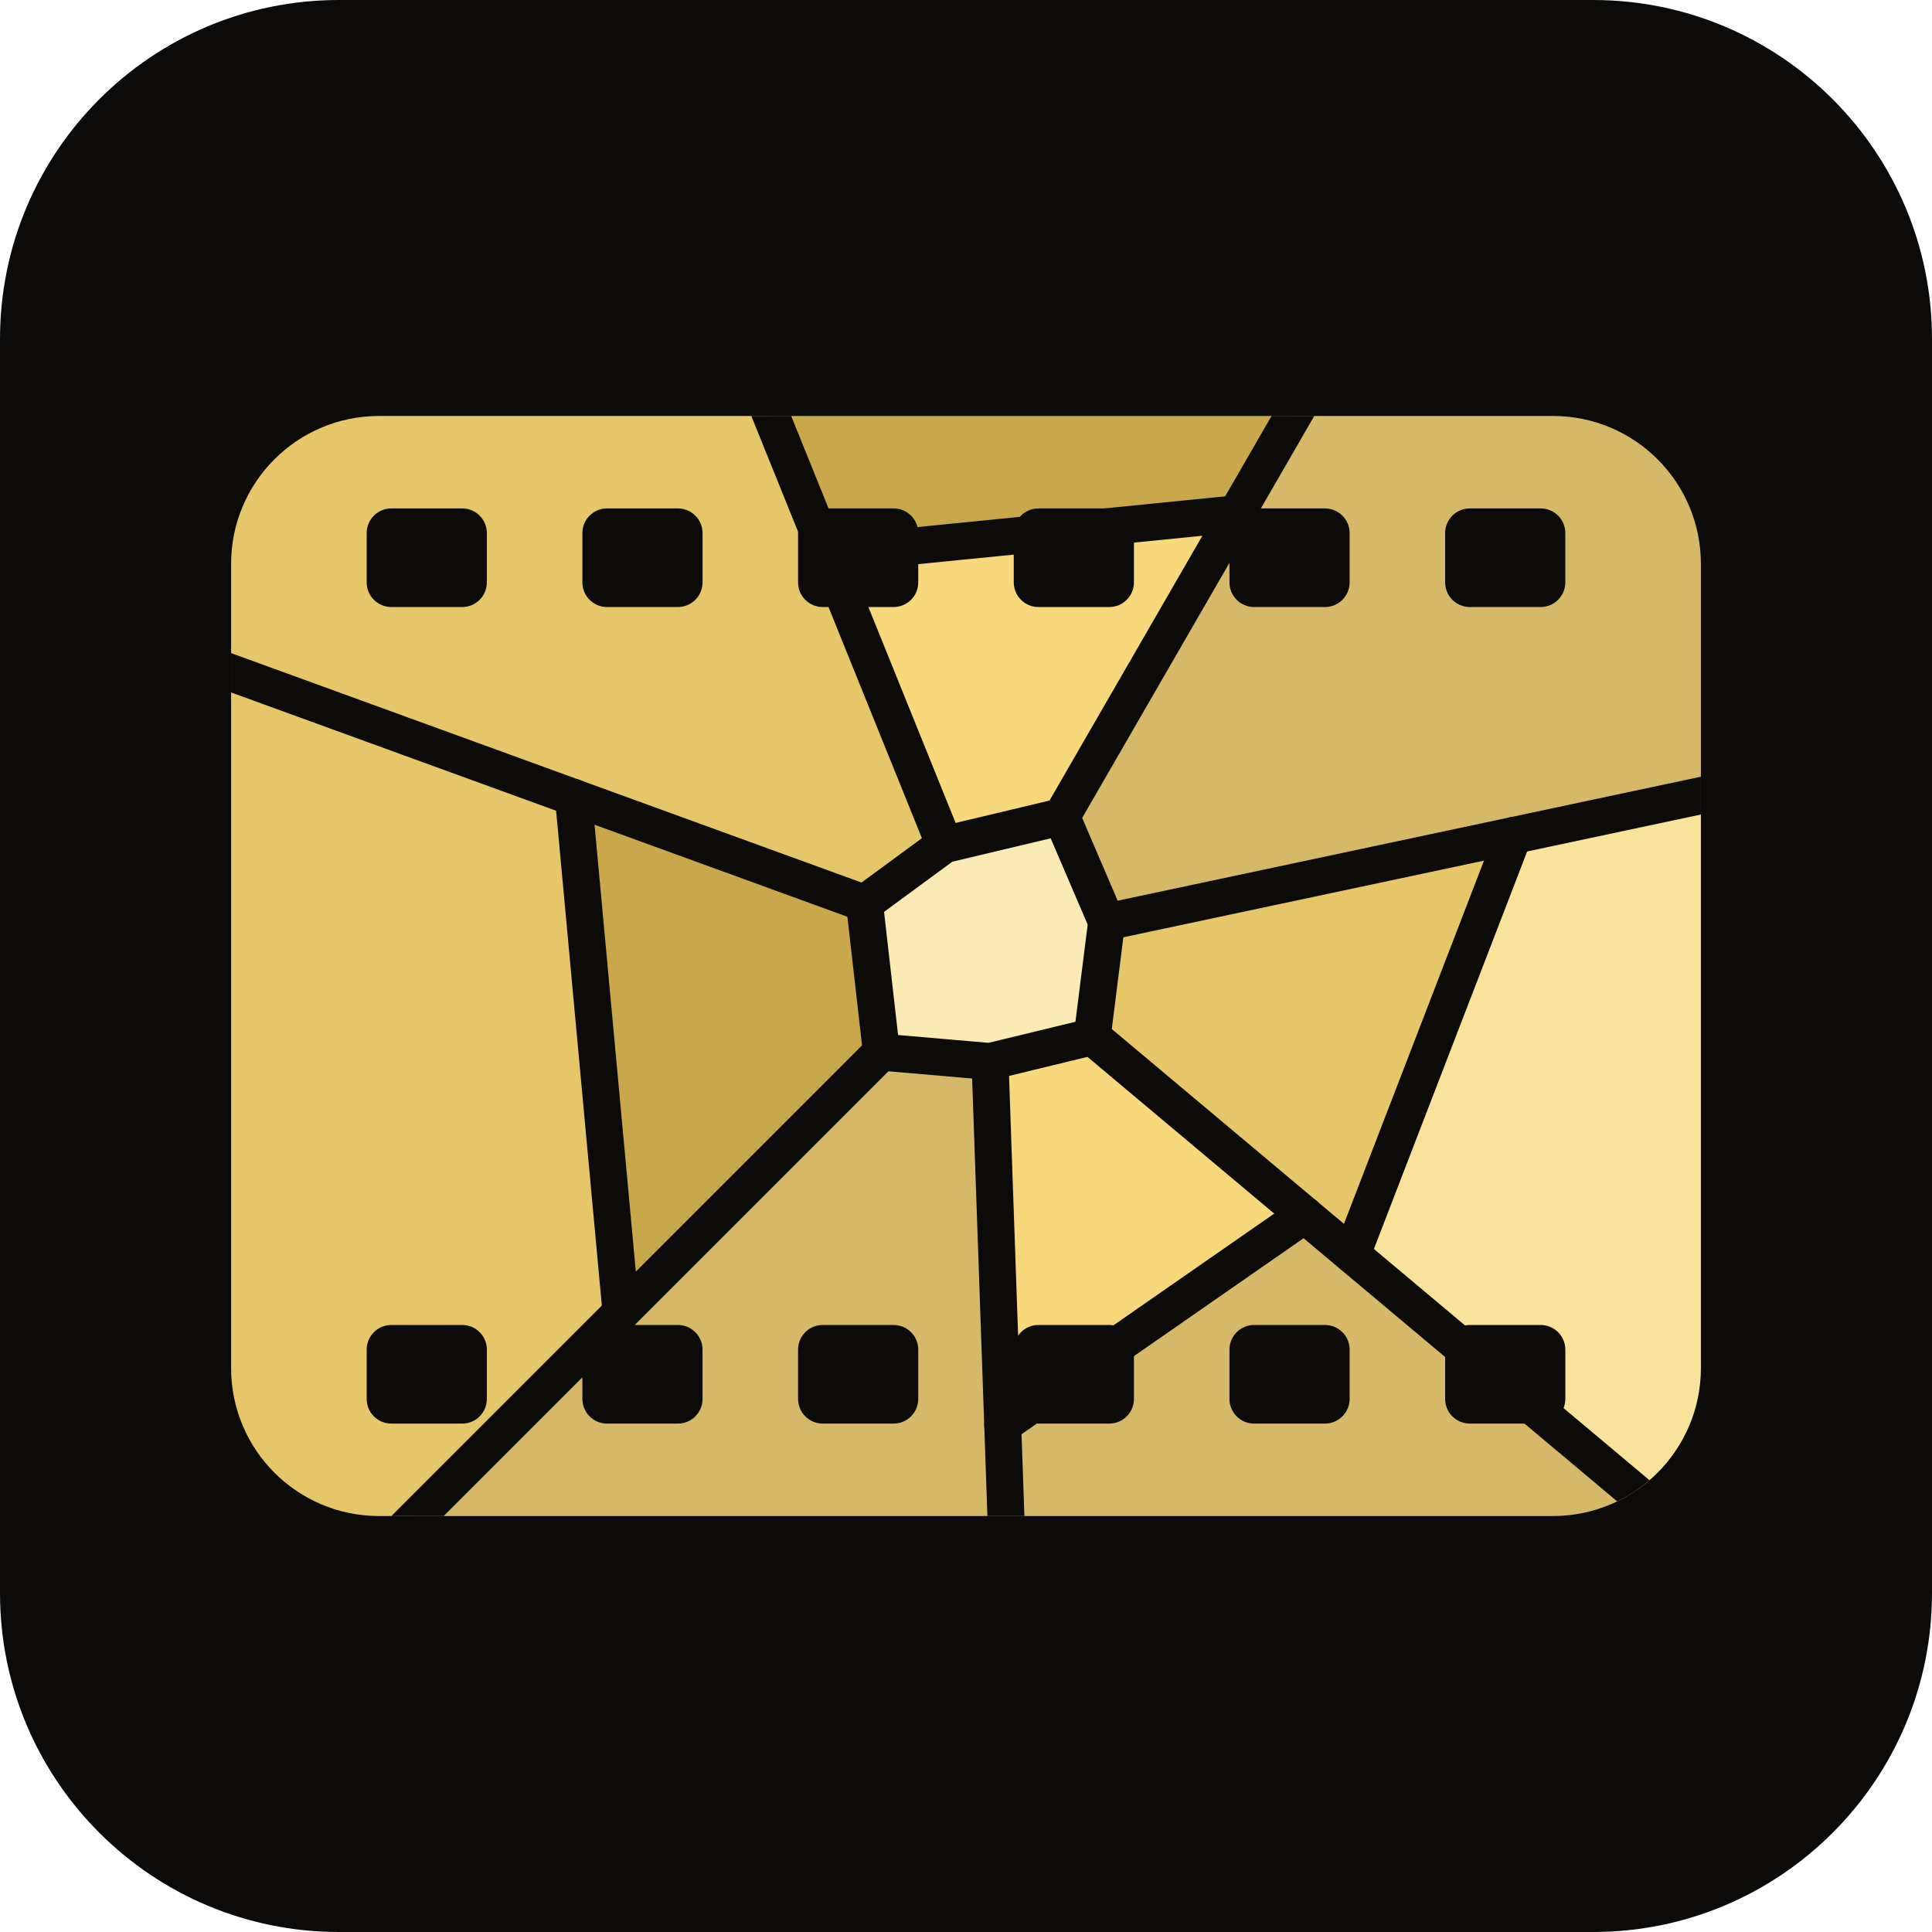
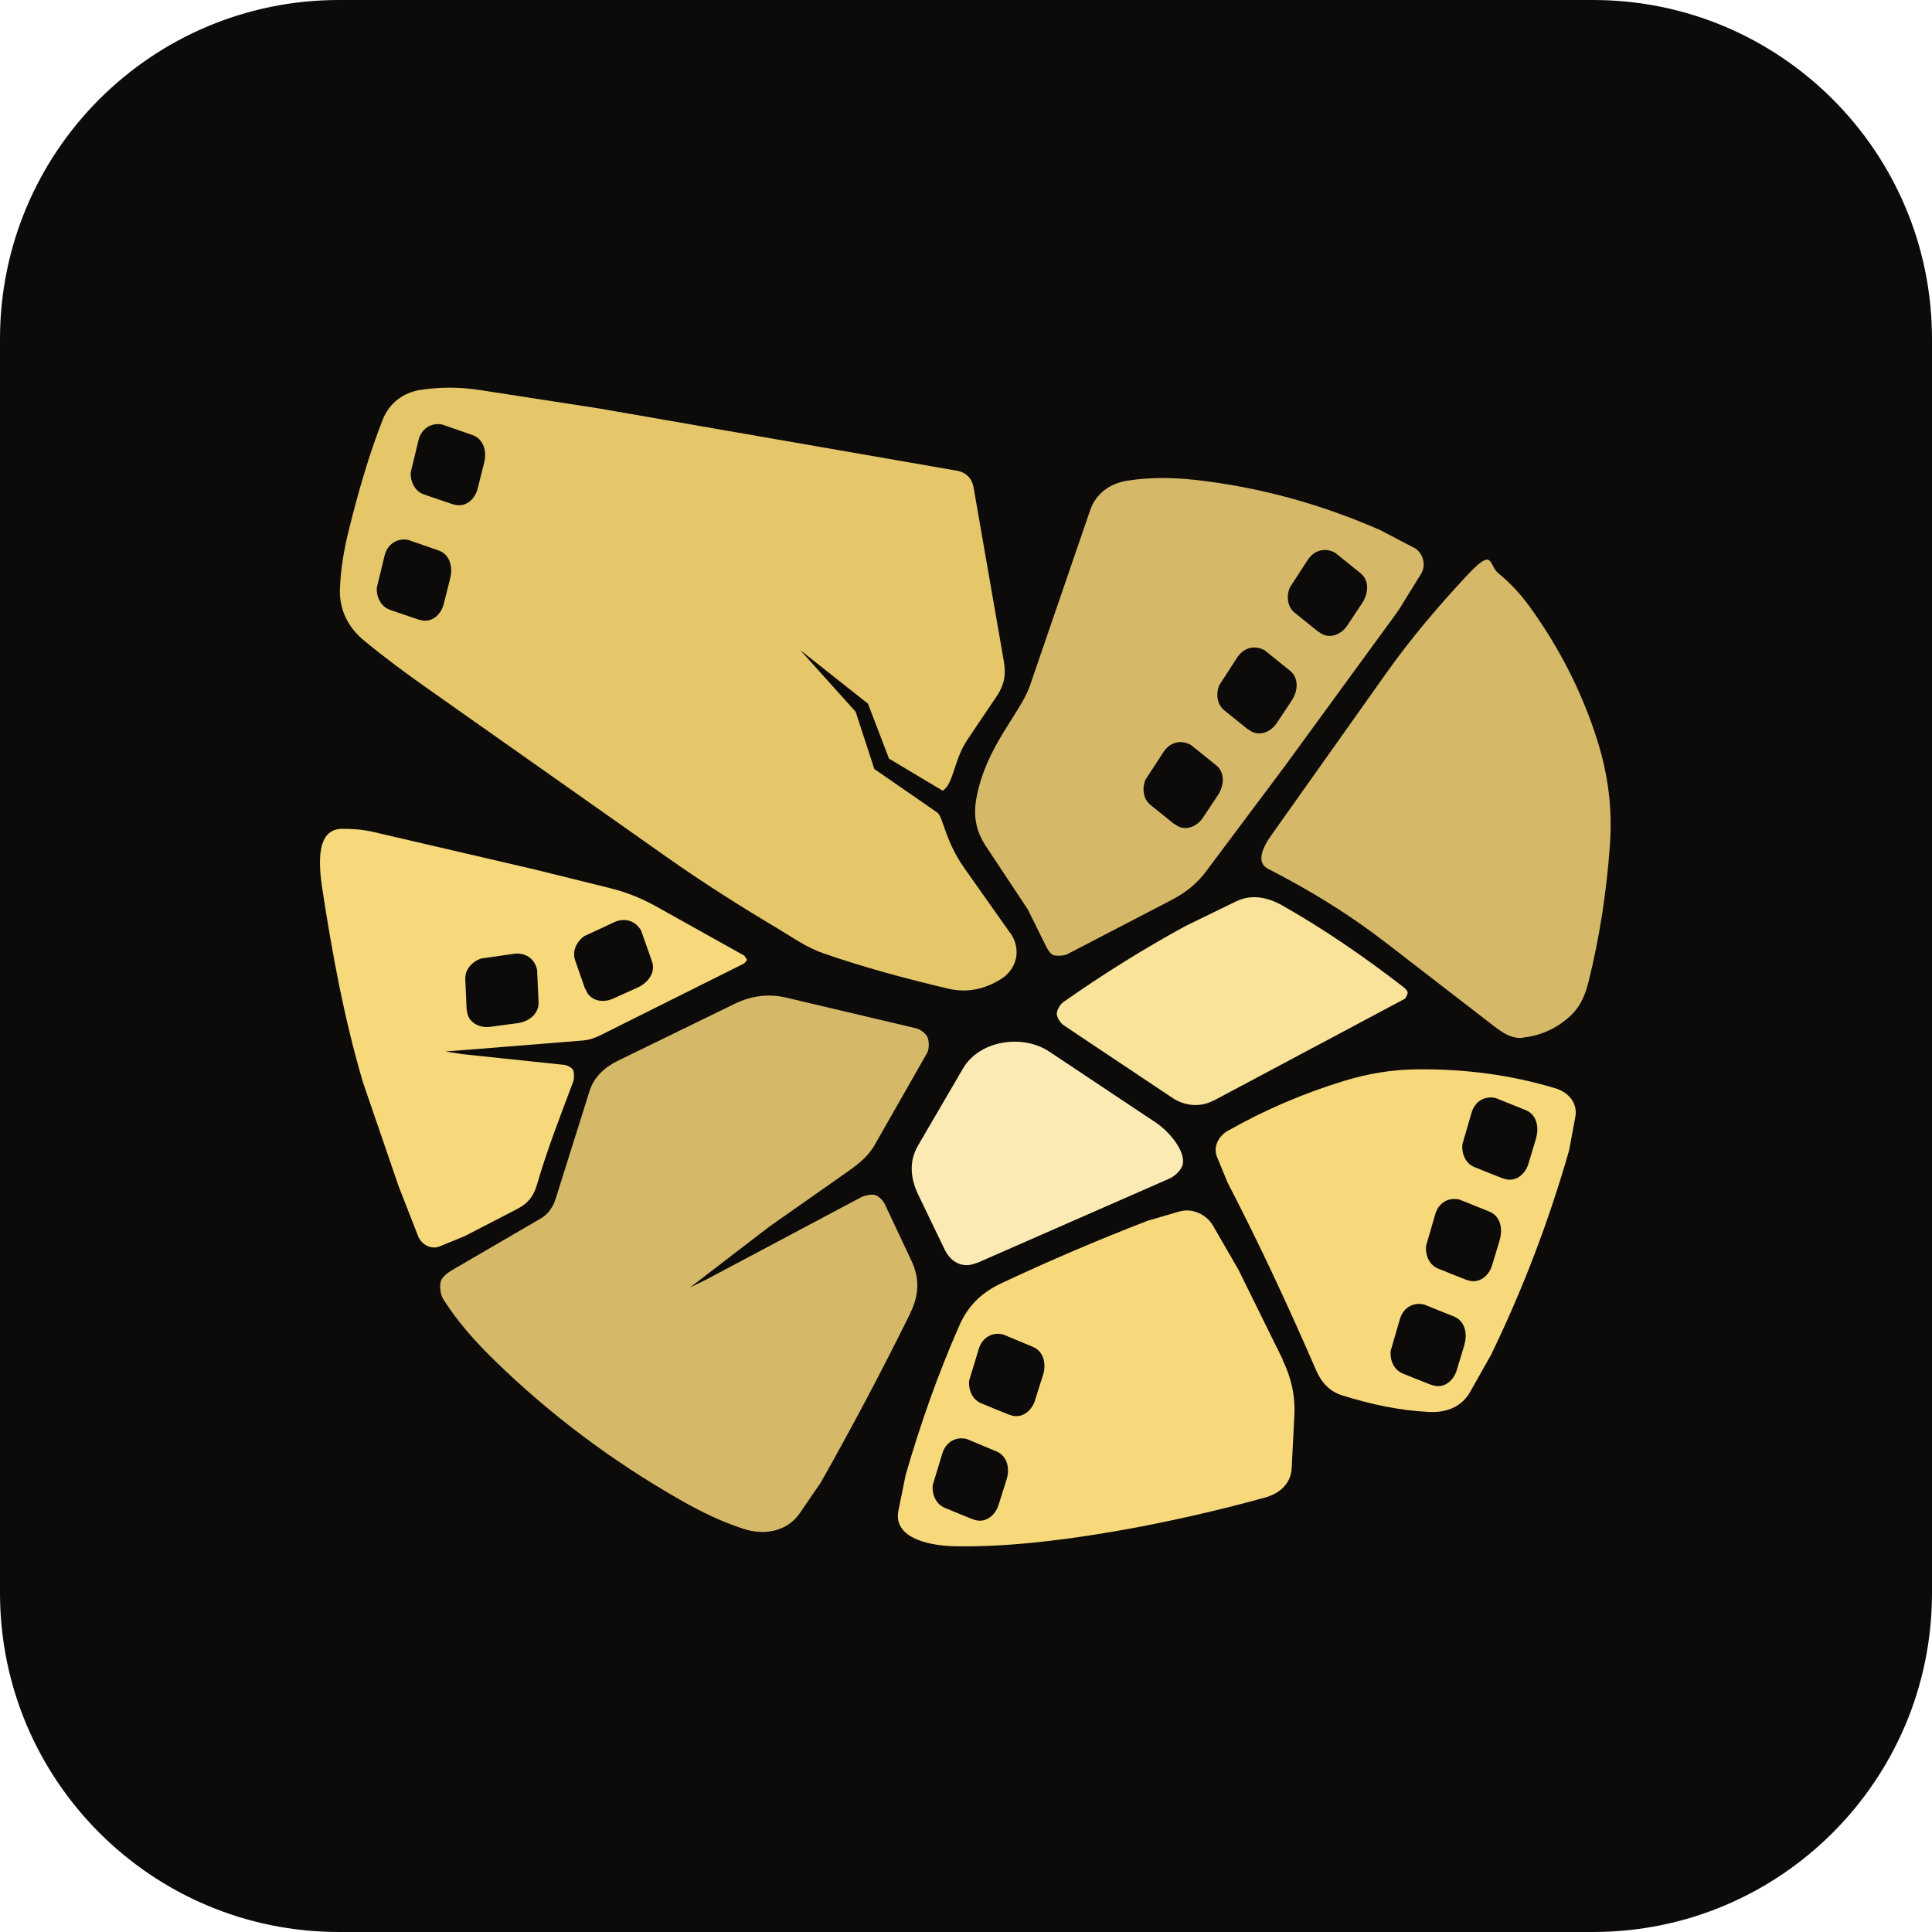
- <svg xmlns="http://www.w3.org/2000/svg" viewBox="0 0 1254 1254">
+ <svg xmlns="http://www.w3.org/2000/svg" id="Layer_1" version="1.1" viewBox="0 0 1254 1254">
  <defs>
-     <clipPath id="strip">
-       <rect x="150" y="270" width="954" height="714" rx="96" />
-     </clipPath>
+     <style>
+       .st0 {
+         fill: #e5c76a;
+       }
+ 
+       .st1 {
+         fill: #fbeab3;
+       }
+ 
+       .st2 {
+         fill: #f9e39a;
+       }
+ 
+       .st3 {
+         fill: #f7d97c;
+       }
+ 
+       .st4 {
+         fill: #d6b968;
+       }
+     </style>
  </defs>
  <rect width="1254" height="1254" rx="220" fill="#0c0b0a" />
-   <g clip-path="url(#strip)">
-     <polygon fill="#e5c76a" points="561.1,586.3 -393.7,238.8 -151.3,-149.1 227.9,-404.9 613.0,548.2" />
-     <polygon fill="#f7d97c" points="613.0,548.2 537.0,360.0 802.5,333.5 689.0,530.1" />
-     <polygon fill="#c9a84c" points="537.0,360.0 227.9,-404.9 716.7,-482.3 1190.0,-337.6 802.5,333.5" />
-     <polygon fill="#d6b968" points="689.0,530.1 1190.0,-337.6 1529.9,-31.6 1716.0,386.3 718.3,598.4" />
-     <polygon fill="#e5c76a" points="718.3,598.4 982.4,542.2 877.5,814.3 708.9,672.9" />
-     <polygon fill="#f9e39a" points="982.4,542.2 1716.0,386.3 1707.3,881.1 1482.6,1322.1 877.5,814.3" />
-     <polygon fill="#f7d97c" points="708.9,672.9 846.8,788.6 650.8,924.8 642.6,689.0" />
-     <polygon fill="#d6b968" points="846.8,788.6 1482.6,1322.1 1122.2,1603.7 678.4,1714.3 650.8,924.8" />
-     <polygon fill="#d6b968" points="642.6,689.0 678.4,1714.3 236.8,1638.5 -137.8,1392.8 572.1,682.9" />
-     <polygon fill="#c9a84c" points="572.1,682.9 403.1,851.9 372.2,517.5 561.1,586.3" />
-     <polygon fill="#e5c76a" points="403.1,851.9 -137.8,1392.8 -433.9,853.1 -393.7,238.8 372.2,517.5" />
-     <polygon fill="#fbeab3" points="561.1,586.3 613.0,548.2 689.0,530.1 718.3,598.4 708.9,672.9 642.6,689.0 572.1,682.9" />
-     <g fill="none" stroke="#0c0b0a" stroke-width="24" stroke-linecap="round" stroke-linejoin="round">
-       <polyline points="561.1,586.3 -393.7,238.8" />
-       <polyline points="537.0,360.0 802.5,333.5" />
-       <polyline points="613.0,548.2 227.9,-404.9" />
-       <polyline points="689.0,530.1 1190.0,-337.6" />
-       <polyline points="982.4,542.2 877.5,814.3" />
-       <polyline points="718.3,598.4 1716.0,386.3" />
-       <polyline points="846.8,788.6 650.8,924.8" />
-       <polyline points="708.9,672.9 1482.6,1322.1" />
-       <polyline points="642.6,689.0 678.4,1714.3" />
-       <polyline points="403.1,851.9 372.2,517.5" />
-       <polyline points="572.1,682.9 -137.8,1392.8" />
-       <polyline points="561.1,586.3 613.0,548.2 689.0,530.1 718.3,598.4 708.9,672.9 642.6,689.0 572.1,682.9 561.1,586.3" />
+   <g transform="translate(627 627) scale(.86) translate(-627 -627)">
+     <g>
+       <path class="st4" d="M585.2,888.6c-21.7,44-44,86.1-67.9,128.4l-15.7,22.9c-9.4,13.7-26.4,17.2-42.5,11.9-17-5.5-32.5-13.1-48.4-22.2-50.9-29.1-97.6-64-139.5-104.9-14.8-14.5-27.7-28.9-38.7-46.2-2.1-3.4-3-9.4-1.9-13.4.9-3.3,4.9-6.5,9.1-8.9l66.3-38.6c5.9-3.4,9.5-9,11.5-15.5l25.4-80.8c3.3-10.6,11.5-17.9,21.2-22.7l88.6-43.2c12-5.8,25.1-7.7,38.3-4.6l98.2,23.2c3.6.8,7,3.8,8.4,6.1,1.7,2.8,1.8,9.6,0,12.6l-39.5,69.3c-5.7,10-14.5,16.1-23.7,22.5l-55.7,39.1-60.1,46.1,12.1-5.9,117-62.2c2.9-1.5,8.2-2.5,10.8-1.7s5.8,3.9,7.2,6.8l20.1,42.7c6.1,12.9,6,25.4-.7,39.2Z" />
+       <path class="st4" d="M1047.4,681.2c-8.6.9-15.7-4-21.9-8.8l-82.4-63.6c-27.9-21.5-57-39.2-88.2-55.2-8.9-4.6-4.5-15.4,2.6-25.4l86.6-122.1c18.5-26.1,38.6-49.7,60.2-73s16.7-8.8,24.6-2.4c9.2,7.5,17,16,24.1,25.9,22.1,30.8,39.2,64.2,50.6,100.5,8.1,25.8,11.3,51.3,9.4,78.3-2.5,35.2-7.7,69.5-16.2,103.7-2.3,9-5.7,17.6-12.1,24-9.8,9.9-22.8,16.4-37.3,17.9Z" />
+       <path class="st2" d="M813.9,728.5c-10.5,5.6-22.3,3.9-31-1.9l-82.1-54.8c-2.7-1.8-5.2-6.1-5.3-8.6-.1-2.5,2.3-7.1,5-9,29.8-20.9,60.1-39.9,92.2-57.4l38-18.5c11.7-5.7,23.8-3.3,35,3,32.3,18.3,62.3,39.1,91.7,61.8,1.2.9,2.5,2.5,2.9,3.5s-1.3,4.7-2.4,5.3l-143.8,76.6Z" />
+       <path class="st1" d="M635.3,851c-11.2,4.9-20.1-1-24.4-10l-20-41.5c-5.8-12.1-7.1-25-.1-37l33.9-58.1c12.4-21.3,44.9-26.3,65.3-12.7l80.6,53.7c10.6,7.1,23.9,23.6,19.3,33.2-1.4,3-5.2,7-9.5,8.9l-145,63.6Z" />
+     </g>
+     <g>
+       <path class="st0" d="M660.2,601.9l-34.4-48.7c-14.9-21.1-16-39-20.6-42.1l-47.4-32.8-14.1-43.2-41.8-46.5,51.1,40.4,15.9,41.5,40.5,24.2c8.3-5.1,8.3-23.1,18.6-38.4l22.1-32.8c5.9-8.8,7.2-16.3,5.4-26.8l-22.8-131c-1.2-6.7-5.7-11.3-12.5-12.5l-270.2-47-89.9-13.9c-15.2-2.3-29.9-2.4-44.8-.1-13.1,2-23.8,10.1-28.7,22.9-10.4,26.7-18.2,53.9-25.2,82.1-3.8,15-6.3,29.6-6.9,45-.7,15.7,6.1,29.2,18.1,39.1,15.7,13,31.3,24.5,48.2,36.4l180.2,127c27.9,19.7,55.8,37.3,85,54.7,11,6.6,21.1,13.8,33.3,18,31,10.8,62,19,93.8,26.6,14.6,3.5,28,.6,40.4-7.2,12.2-7.7,15.5-22.7,6.8-35ZM237.8,334.1l-5,19.8c-2.1,8.2-9.5,14.8-18.5,11.7h-.3c0,.1-21.7-7.4-21.7-7.4-6.9-2.4-10.3-9.6-10-16.6l5.9-24.4c2.1-8.5,9.2-13.3,17.8-11.8l23,8c8.5,3,10.9,12.6,8.7,20.8ZM263.4,247l-5,19.8c-2.1,8.2-9.5,14.8-18.5,11.7h-.3c0,.1-21.7-7.4-21.7-7.4-6.9-2.4-10.3-9.6-10-16.6l5.9-24.4c2.1-8.5,9.2-13.3,17.8-11.8l23,8c8.5,3,10.9,12.6,8.7,20.8Z" />
+       <path class="st3" d="M461.7,622.2l-2-3-64.1-35.8c-12-6.9-24-11.9-37.4-15.2l-56.5-14-122.6-28.5c-7.9-1.8-15.6-2.3-23.4-2.2-18.7.4-17.6,24.9-14.5,45.4,7.6,49.4,16.5,97.9,30.7,146l26.8,78.1,14.7,37.7c2.5,6.5,9.9,10.6,16.4,7.9l19-7.8,39.6-20.5c8.2-4.2,12.3-9.7,14.9-18.6,7.7-26.5,17.6-51.7,27.3-77.6.8-2.2.7-6.7-.1-8.5-.8-1.8-4.4-3.8-7-4l-76.9-8.1-12.6-2,23.4-1.8,80.7-6.5c6.8-.5,12.9-3.9,18.9-6.9l102.3-51.1c.8-.7,2.6-2.3,2.2-2.9ZM288.2,670.2l-20.2,2.7c-8.4,1.1-17.3-3.3-17.7-12.8l-.2-.2-1-23c-.3-7.3,5.1-13.1,11.7-15.5l24.9-3.6c8.7-1.2,15.8,3.6,17.6,12.1l1.1,24.4c.4,9-7.6,14.8-16.1,15.9ZM379.1,643.3l-18.6,8.4c-7.7,3.4-17.5,1.8-20.6-7.2h-.3c0-.1-7.6-21.8-7.6-21.8-2.4-6.9,1.1-14.1,6.8-18.2l22.8-10.6c7.9-3.6,16.1-1.1,20.3,6.6l8.1,23c3,8.5-3.1,16.3-10.9,19.8Z" />
+       <path class="st4" d="M965,311.3l-25.4-13.3c-44.7-19.6-91.2-32.5-139.9-37.9-17.5-1.9-33.9-2-50.9.6-12.9,2-23.7,9.5-28.1,22.3l-45.4,132.3c-7.2,21.1-33.3,45.8-40.5,85.3-2.4,13.4-.2,24.8,7.3,36.1l31.6,47.7,13.6,27.5c1.5,3,3.5,6.1,5.7,6.9,2,.7,7.8.6,10.2-.6l78.7-40.9c10.4-5.4,19.1-12.1,26.2-21.6l59.2-79.1,85.9-117.7,17.2-27.8c4.3-6.9,1.4-16.3-5.5-20ZM817.1,498.1l-11.3,17c-4.7,7-13.9,10.8-21.3,4.8h-.3s-17.9-14.4-17.9-14.4c-5.7-4.6-6.5-12.5-3.9-19l13.7-21.1c4.8-7.3,13.1-9.5,20.7-5.2l19,15.3c7,5.6,6,15.5,1.3,22.6ZM872.8,426.7l-11.3,17c-4.7,7-13.9,10.8-21.3,4.8h-.3s-17.9-14.4-17.9-14.4c-5.7-4.6-6.5-12.5-3.9-19l13.7-21.1c4.8-7.3,13.1-9.5,20.7-5.2l19,15.3c7,5.6,6,15.5,1.3,22.6ZM926,353.1l-11.3,17c-4.7,7-13.9,10.8-21.3,4.8h-.3s-17.9-14.4-17.9-14.4c-5.7-4.6-6.5-12.5-3.9-19l13.7-21.1c4.8-7.3,13.1-9.5,20.7-5.2l19,15.3c7,5.6,6,15.5,1.3,22.6Z" />
+       <path class="st3" d="M1071.8,719.3c-33.7-10.2-68.7-14.7-104.3-14.3-19.4.2-37.1,3.2-55.4,8.8-30.7,9.4-59.8,21.9-87.5,37.6-7.3,4.1-11.2,12.5-8.1,19.8l7.9,19.2c24.2,46.6,45.9,93.5,66.8,141.6,4,9.3,10.2,16.1,19.8,19.1,21.2,6.6,42.7,11.4,65.9,12.5,13.4.6,24.5-4.4,30.5-15l15.8-28c24.2-49.9,43.7-101.1,59-154.5l4.7-25.3c1.9-10.1-5-18.5-15.1-21.5ZM1003.2,912.8l-5.9,19.5c-2.5,8.1-10.2,14.3-19,10.8h-.3c0,.1-21.3-8.5-21.3-8.5-6.8-2.7-9.8-10.1-9.2-17.1l7-24.1c2.5-8.4,9.8-12.9,18.3-10.9l22.6,9.1c8.3,3.4,10.2,13.1,7.7,21.2ZM1029.9,833.6l-5.9,19.5c-2.5,8.1-10.2,14.3-19,10.8h-.3c0,.1-21.3-8.5-21.3-8.5-6.8-2.7-9.8-10.1-9.2-17.1l7-24.1c2.5-8.4,9.8-12.9,18.3-10.9l22.6,9.1c8.3,3.4,10.2,13.1,7.7,21.2ZM1057.3,757l-5.9,19.5c-2.5,8.1-10.2,14.3-19,10.8h-.3c0,.1-21.3-8.5-21.3-8.5-6.8-2.7-9.8-10.1-9.2-17.1l7-24.1c2.5-8.4,9.8-12.9,18.3-10.9l22.6,9.1c8.3,3.4,10.2,13.1,7.7,21.2Z" />
+       <path class="st3" d="M866.1,924.1l-33.4-67.7-19.2-33.3c-5.1-8.8-15.8-13.6-25.5-10.8l-24,7c-37.5,14.5-73.8,30-110.2,47.1-14.7,6.9-25.1,16.7-31.7,31.7-16.2,36.7-29.4,74.2-40.6,112.9l-5.5,27c-4,19.7,20.6,26.3,41.5,26.9,69.6,1.8,167.5-17.9,235.5-36.8,11-3.1,19.2-10.7,19.8-21.9l2-39.8c.8-14.9-2.3-28.8-8.9-42.2ZM657.6,1014.6l-6.1,19.4c-2.6,8-10.4,14.2-19.1,10.6h-.3c0,.1-21.2-8.7-21.2-8.7-6.7-2.8-9.7-10.2-9-17.2l7.3-24c2.6-8.3,10-12.8,18.4-10.7l22.5,9.4c8.3,3.5,10.1,13.2,7.5,21.3ZM685.1,935.7l-6.1,19.4c-2.6,8-10.4,14.2-19.1,10.6h-.3c0,.1-21.2-8.7-21.2-8.7-6.7-2.8-9.7-10.2-9-17.2l7.3-24c2.6-8.3,10-12.8,18.4-10.7l22.5,9.4c8.3,3.5,10.1,13.2,7.5,21.3Z" />
    </g>
  </g>
-   <g fill="#0c0b0a">
-     <rect x="238" y="330" width="78" height="64" rx="16" />
-     <rect x="238" y="860" width="78" height="64" rx="16" />
-     <rect x="378" y="330" width="78" height="64" rx="16" />
-     <rect x="378" y="860" width="78" height="64" rx="16" />
-     <rect x="518" y="330" width="78" height="64" rx="16" />
-     <rect x="518" y="860" width="78" height="64" rx="16" />
-     <rect x="658" y="330" width="78" height="64" rx="16" />
-     <rect x="658" y="860" width="78" height="64" rx="16" />
-     <rect x="798" y="330" width="78" height="64" rx="16" />
-     <rect x="798" y="860" width="78" height="64" rx="16" />
-     <rect x="938" y="330" width="78" height="64" rx="16" />
-     <rect x="938" y="860" width="78" height="64" rx="16" />
-   </g>
</svg>
